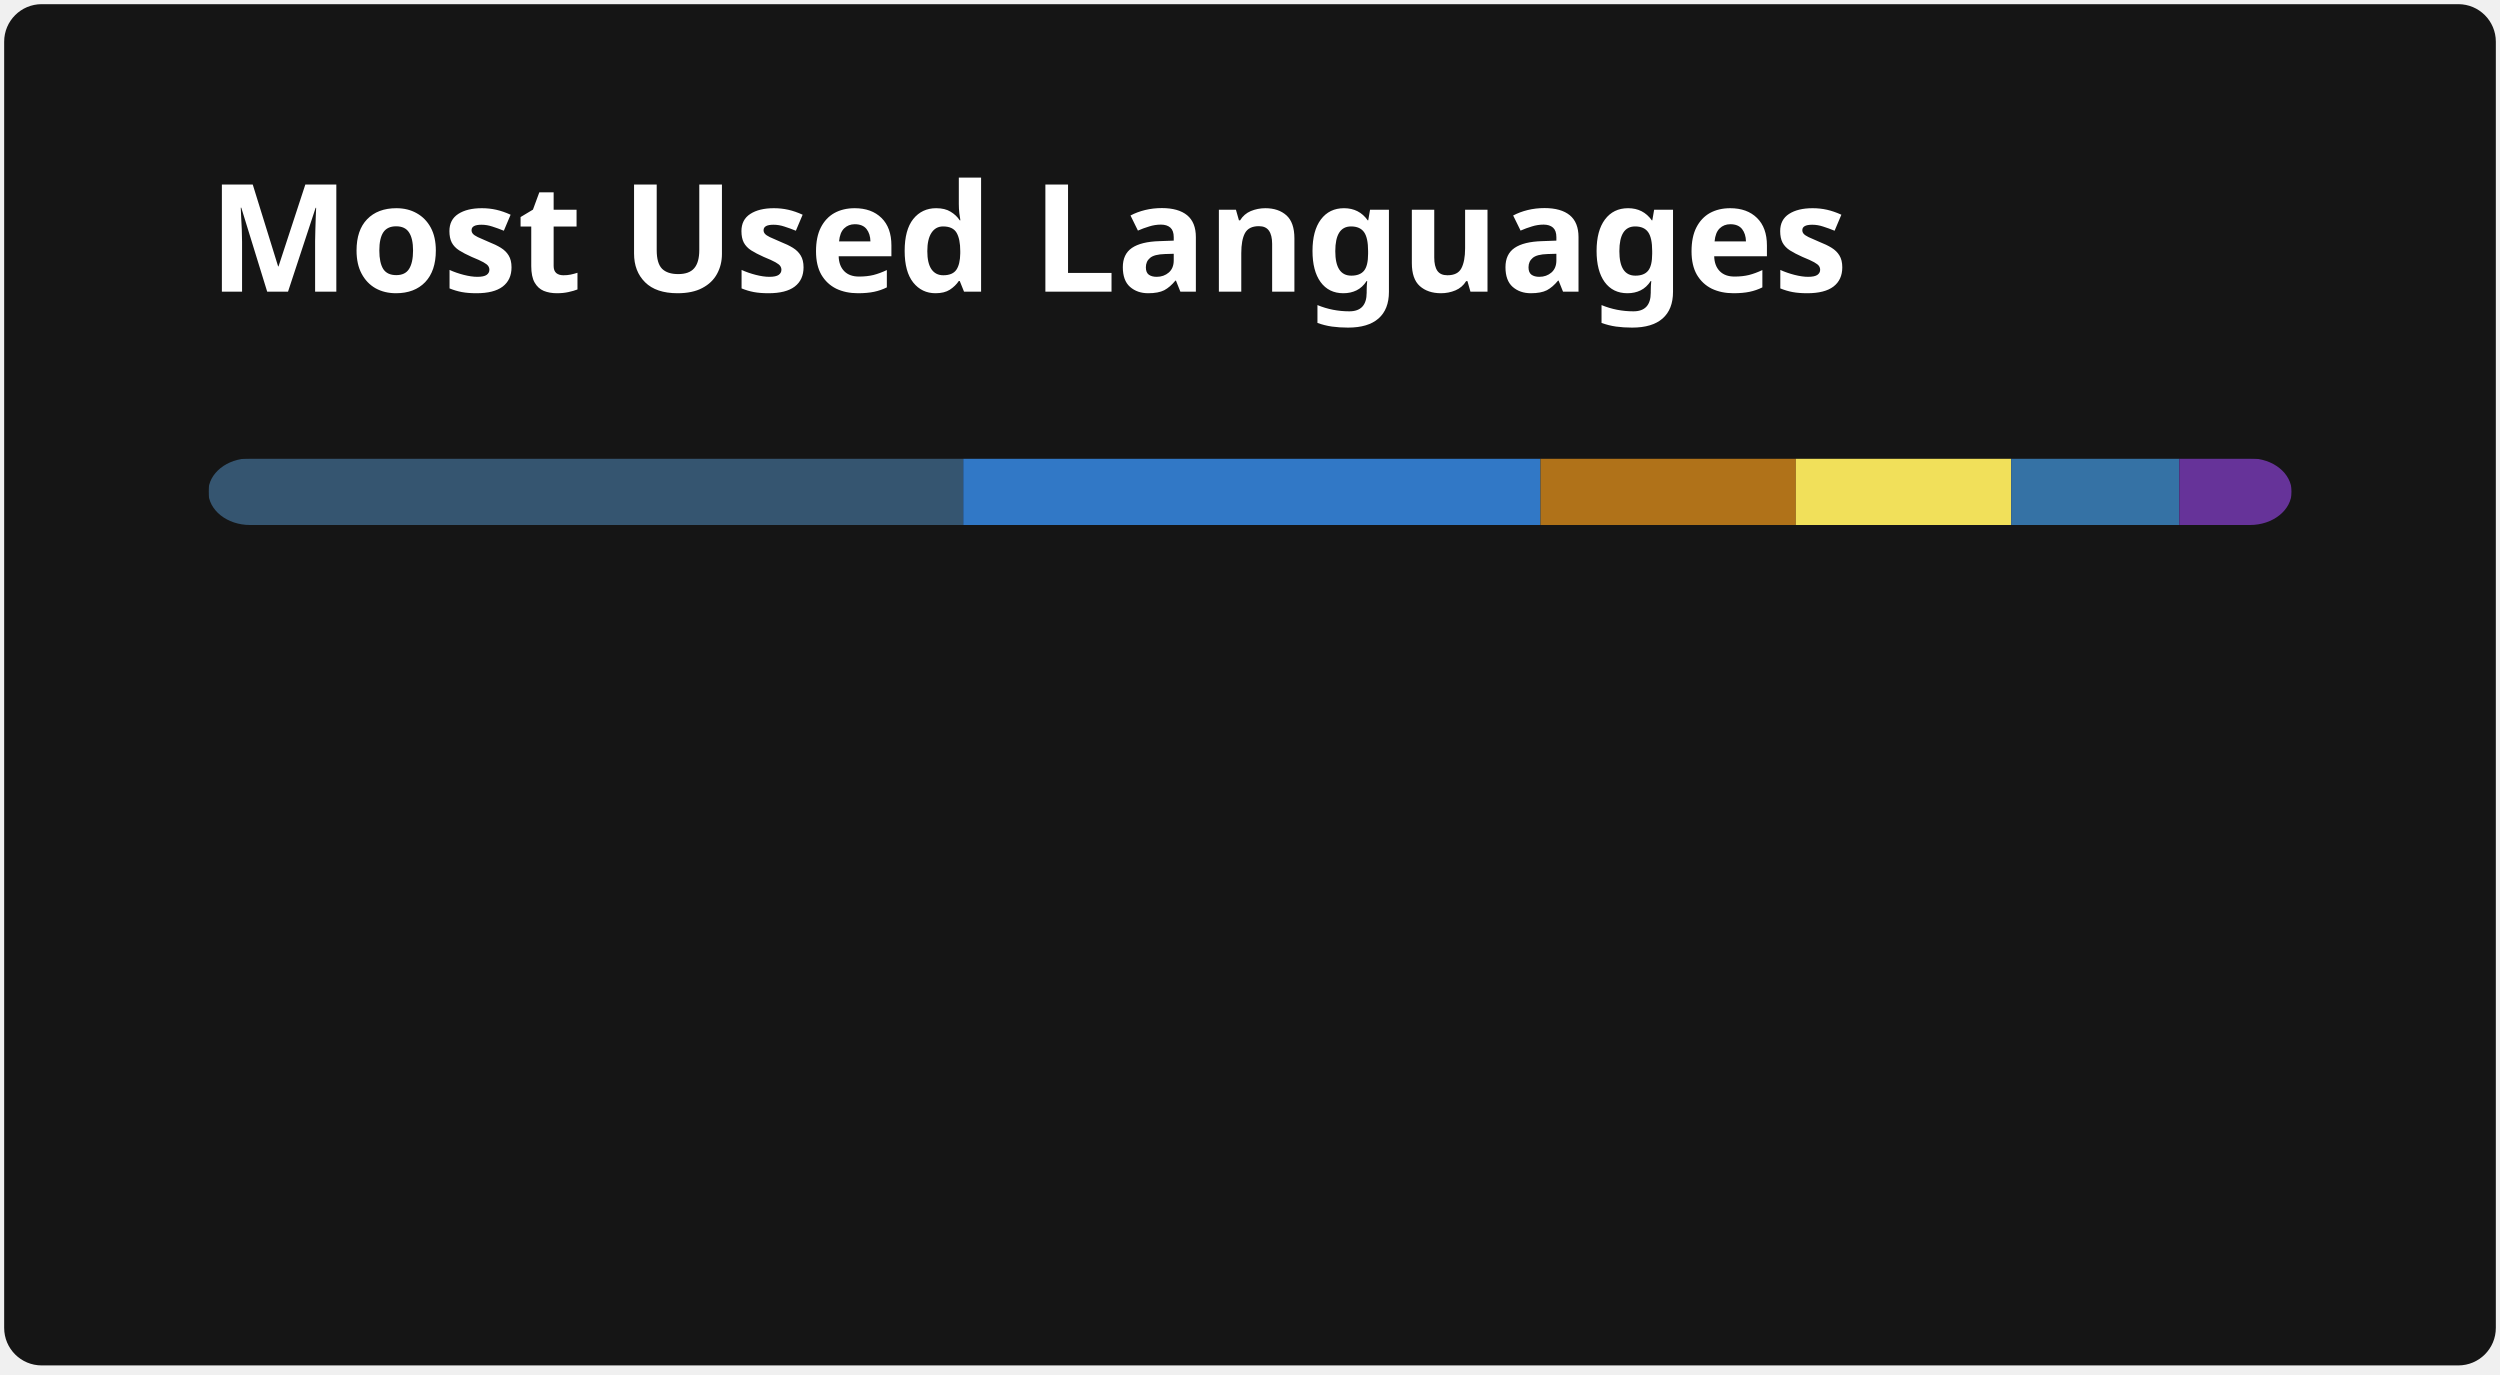
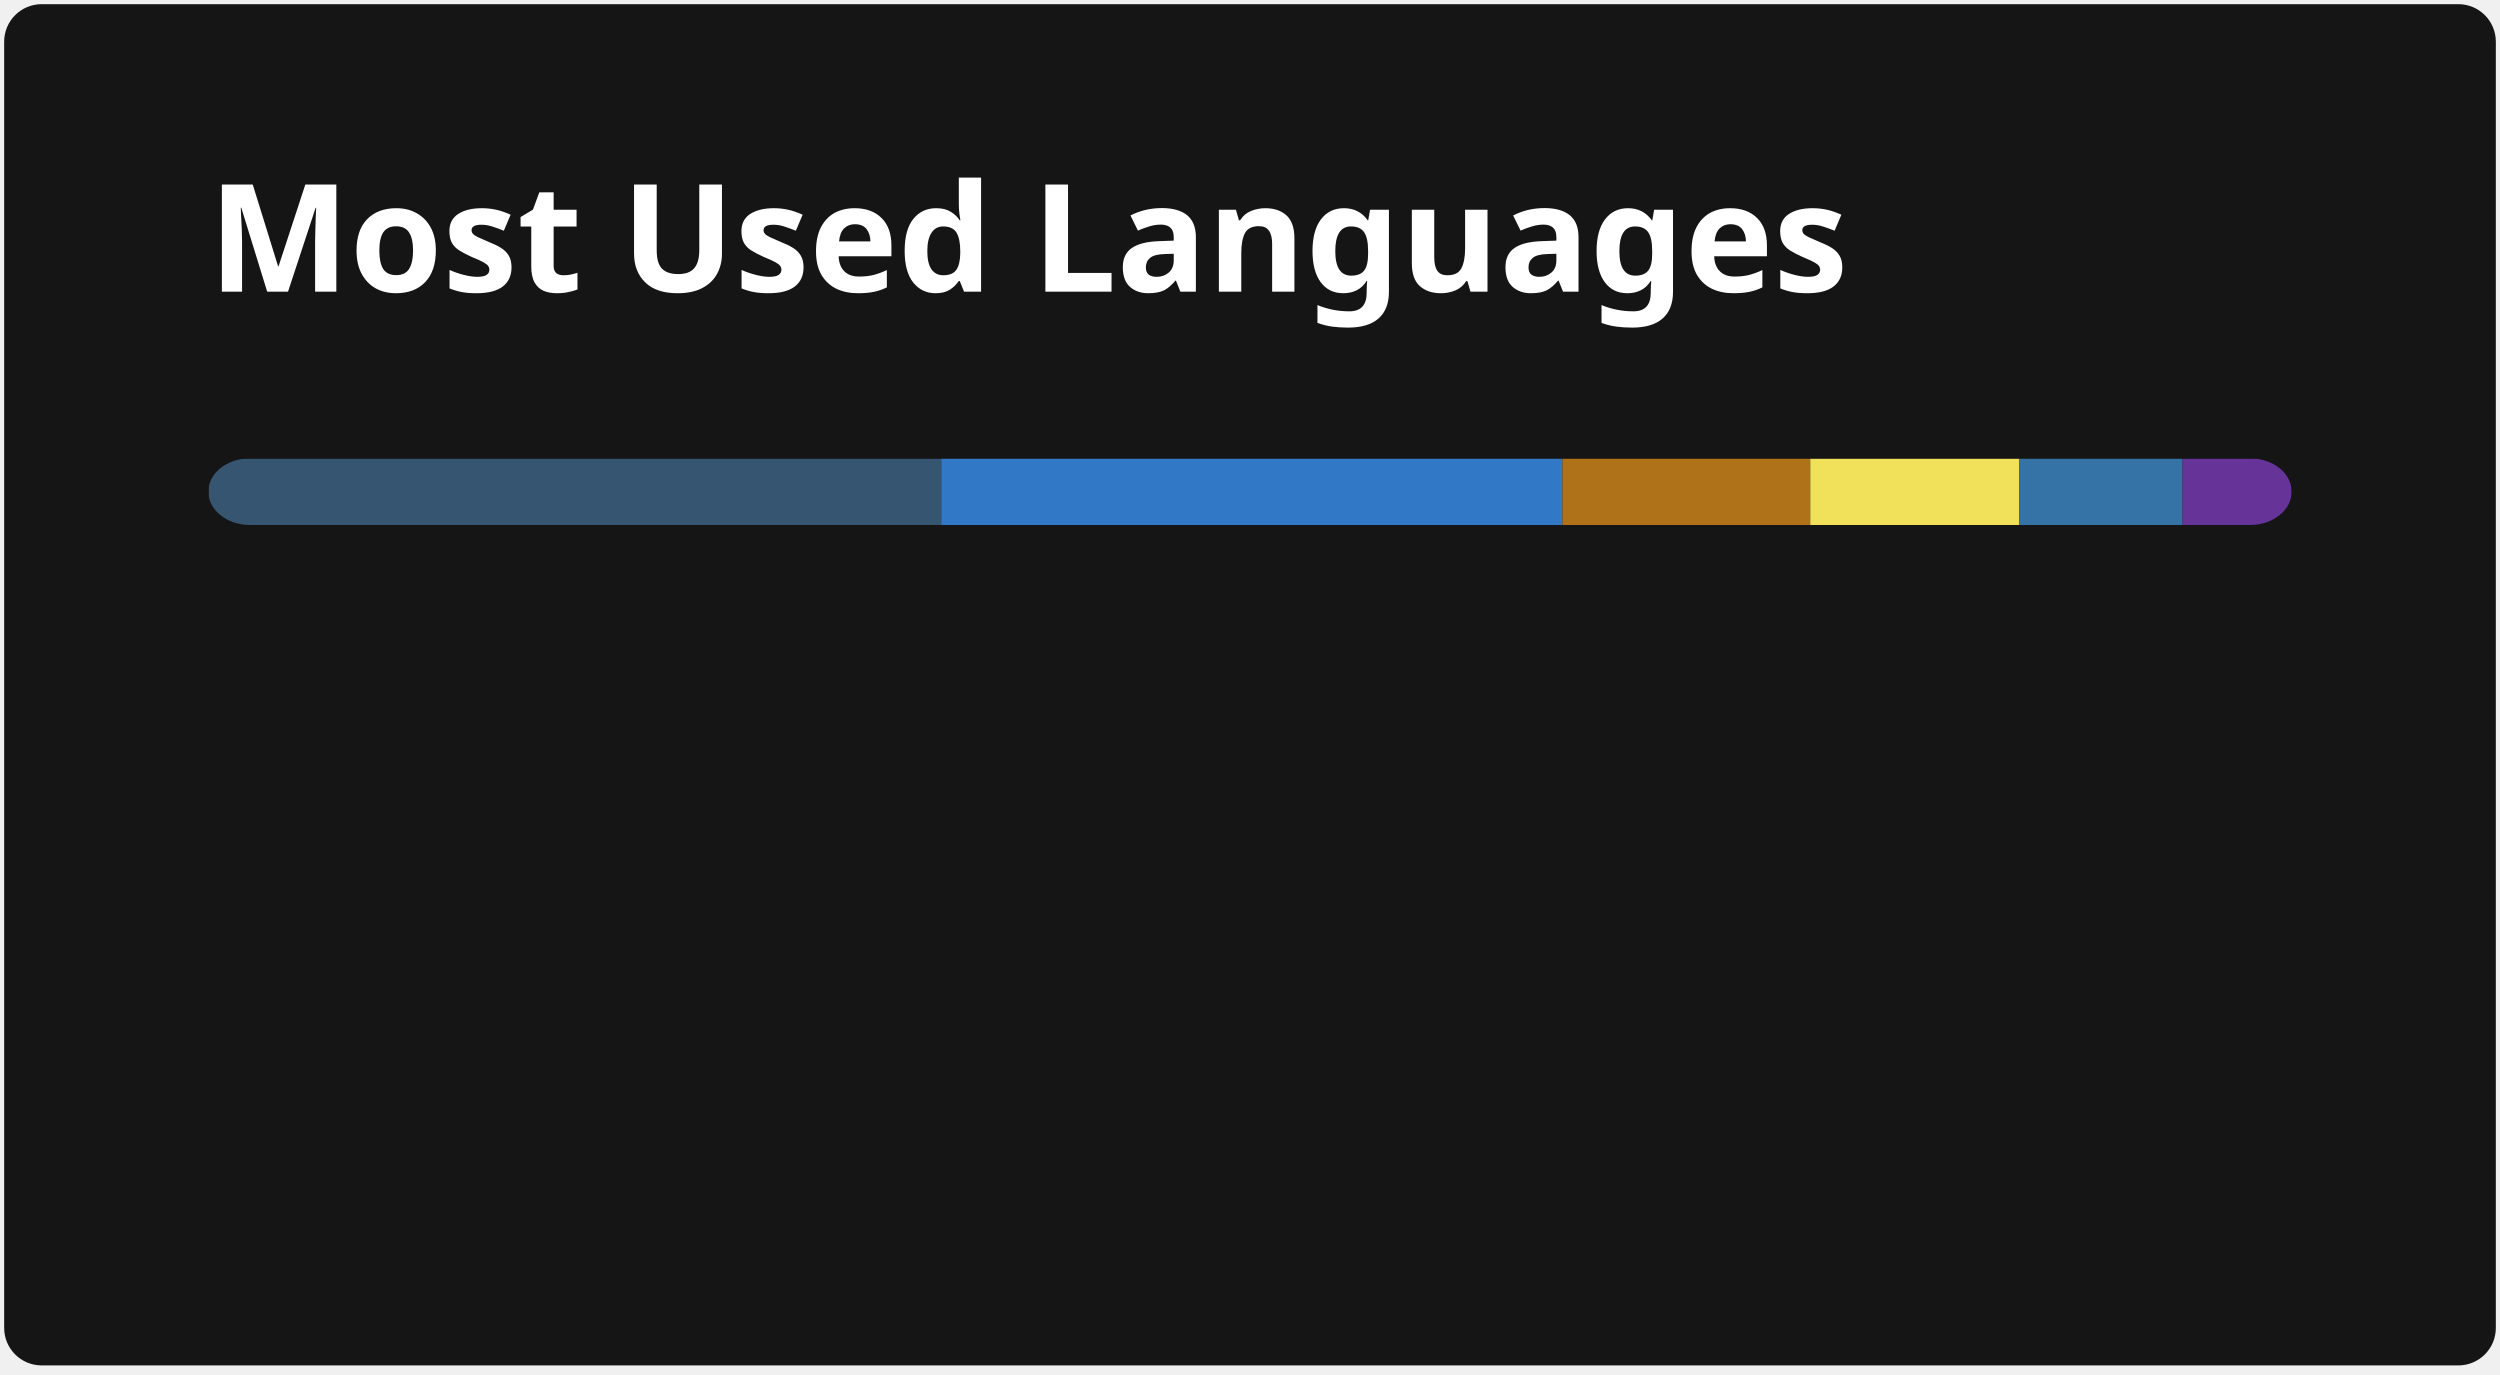
<svg xmlns="http://www.w3.org/2000/svg" width="300" height="165" viewBox="0 0 300 165" fill="none" role="img" aria-labelledby="descId">
  <style>
          .header {
            font: 600 18px 'Segoe UI', Ubuntu, Sans-Serif;
            fill: #fff;
            animation: fadeInAnimation 0.8s ease-in-out forwards;
          }
          @supports(-moz-appearance: auto) {
            /* Selector detects Firefox */
            .header { font-size: 15.5px; }
          }
          
    @keyframes slideInAnimation {
      from {
        width: 0;
      }
      to {
        width: calc(100%-100px);
      }
    }
    @keyframes growWidthAnimation {
      from {
        width: 0;
      }
      to {
        width: 100%;
      }
    }
    .stat {
      font: 600 14px 'Segoe UI', Ubuntu, "Helvetica Neue", Sans-Serif; fill: #9f9f9f;
    }
    @supports(-moz-appearance: auto) {
      /* Selector detects Firefox */
      .stat { font-size:12px; }
    }
    .bold { font-weight: 700 }
    .lang-name {
      font: 400 11px "Segoe UI", Ubuntu, Sans-Serif;
      fill: #9f9f9f;
    }
    .stagger {
      opacity: 0;
      animation: fadeInAnimation 0.3s ease-in-out forwards;
    }
    #rect-mask rect{
      animation: slideInAnimation 1s ease-in-out forwards;
    }
    .lang-progress{
      animation: growWidthAnimation 0.6s ease-in-out forwards;
    }
    

          
      /* Animations */
      @keyframes scaleInAnimation {
        from {
          transform: translate(-5px, 5px) scale(0);
        }
        to {
          transform: translate(-5px, 5px) scale(1);
        }
      }
      @keyframes fadeInAnimation {
        from {
          opacity: 0;
        }
        to {
          opacity: 1;
        }
      }
    
          
        </style>
  <rect data-testid="card-bg" x="0.5" y="0.5" rx="4.5" height="99%" stroke="#e4e2e2" width="299" fill="#151515" stroke-opacity="0" />
  <g data-testid="card-title" transform="translate(25, 35)">
    <g transform="translate(0, 0)">
      <text x="0" y="0" class="header" data-testid="header">Most Used Languages</text>
    </g>
  </g>
  <g data-testid="main-card-body" transform="translate(0, 55)">
    <svg data-testid="lang-items" x="25">
      <mask id="rect-mask">
        <rect x="0" y="0" width="250" height="8" fill="white" rx="5" />
      </mask>
-       <rect mask="url(#rect-mask)" data-testid="lang-progress" x="0" y="0" width="90.59" height="8" fill="#355570" />
-       <rect mask="url(#rect-mask)" data-testid="lang-progress" x="90.59" y="0" width="69.27" height="8" fill="#3178c6" />
-       <rect mask="url(#rect-mask)" data-testid="lang-progress" x="159.86" y="0" width="30.64" height="8" fill="#b07219" />
-       <rect mask="url(#rect-mask)" data-testid="lang-progress" x="190.5" y="0" width="25.84" height="8" fill="#f1e05a" />
-       <rect mask="url(#rect-mask)" data-testid="lang-progress" x="216.34" y="0" width="20.18" height="8" fill="#3572A5" />
-       <rect mask="url(#rect-mask)" data-testid="lang-progress" x="236.52" y="0" width="13.48" height="8" fill="#663399" />
+       <rect mask="url(#rect-mask)" data-testid="lang-progress" x="0" y="0" width="87.95" height="8" fill="#355570" />
+       <rect mask="url(#rect-mask)" data-testid="lang-progress" x="87.95" y="0" width="74.54" height="8" fill="#3178c6" />
+       <rect mask="url(#rect-mask)" data-testid="lang-progress" x="162.49" y="0" width="29.74" height="8" fill="#b07219" />
+       <rect mask="url(#rect-mask)" data-testid="lang-progress" x="192.23" y="0" width="25.09" height="8" fill="#f1e05a" />
+       <rect mask="url(#rect-mask)" data-testid="lang-progress" x="217.32" y="0" width="19.59" height="8" fill="#3572A5" />
+       <rect mask="url(#rect-mask)" data-testid="lang-progress" x="236.91" y="0" width="13.09" height="8" fill="#663399" />
      <g transform="translate(0, 25)">
        <g transform="translate(0, 0)">
          <g transform="translate(0, 0)">
            <g class="stagger" style="animation-delay: 450ms">
              <circle cx="5" cy="6" r="5" fill="#355570" />
              <text data-testid="lang-name" x="15" y="10" class="lang-name">
-         GDScript 36.24%
+         GDScript 35.18%
      </text>
            </g>
          </g>
          <g transform="translate(0, 25)">
            <g class="stagger" style="animation-delay: 600ms">
              <circle cx="5" cy="6" r="5" fill="#3178c6" />
              <text data-testid="lang-name" x="15" y="10" class="lang-name">
-         TypeScript 27.71%
+         TypeScript 29.81%
      </text>
            </g>
          </g>
          <g transform="translate(0, 50)">
            <g class="stagger" style="animation-delay: 750ms">
              <circle cx="5" cy="6" r="5" fill="#b07219" />
              <text data-testid="lang-name" x="15" y="10" class="lang-name">
-         Java 12.25%
+         Java 11.90%
      </text>
            </g>
          </g>
        </g>
        <g transform="translate(150, 0)">
          <g transform="translate(0, 0)">
            <g class="stagger" style="animation-delay: 450ms">
              <circle cx="5" cy="6" r="5" fill="#f1e05a" />
              <text data-testid="lang-name" x="15" y="10" class="lang-name">
-         JavaScript 10.34%
+         JavaScript 10.03%
      </text>
            </g>
          </g>
          <g transform="translate(0, 25)">
            <g class="stagger" style="animation-delay: 600ms">
              <circle cx="5" cy="6" r="5" fill="#3572A5" />
              <text data-testid="lang-name" x="15" y="10" class="lang-name">
-         Python 8.07%
+         Python 7.84%
      </text>
            </g>
          </g>
          <g transform="translate(0, 50)">
            <g class="stagger" style="animation-delay: 750ms">
              <circle cx="5" cy="6" r="5" fill="#663399" />
              <text data-testid="lang-name" x="15" y="10" class="lang-name">
-         CSS 5.39%
+         CSS 5.24%
      </text>
            </g>
          </g>
        </g>
      </g>
    </svg>
  </g>
</svg>
